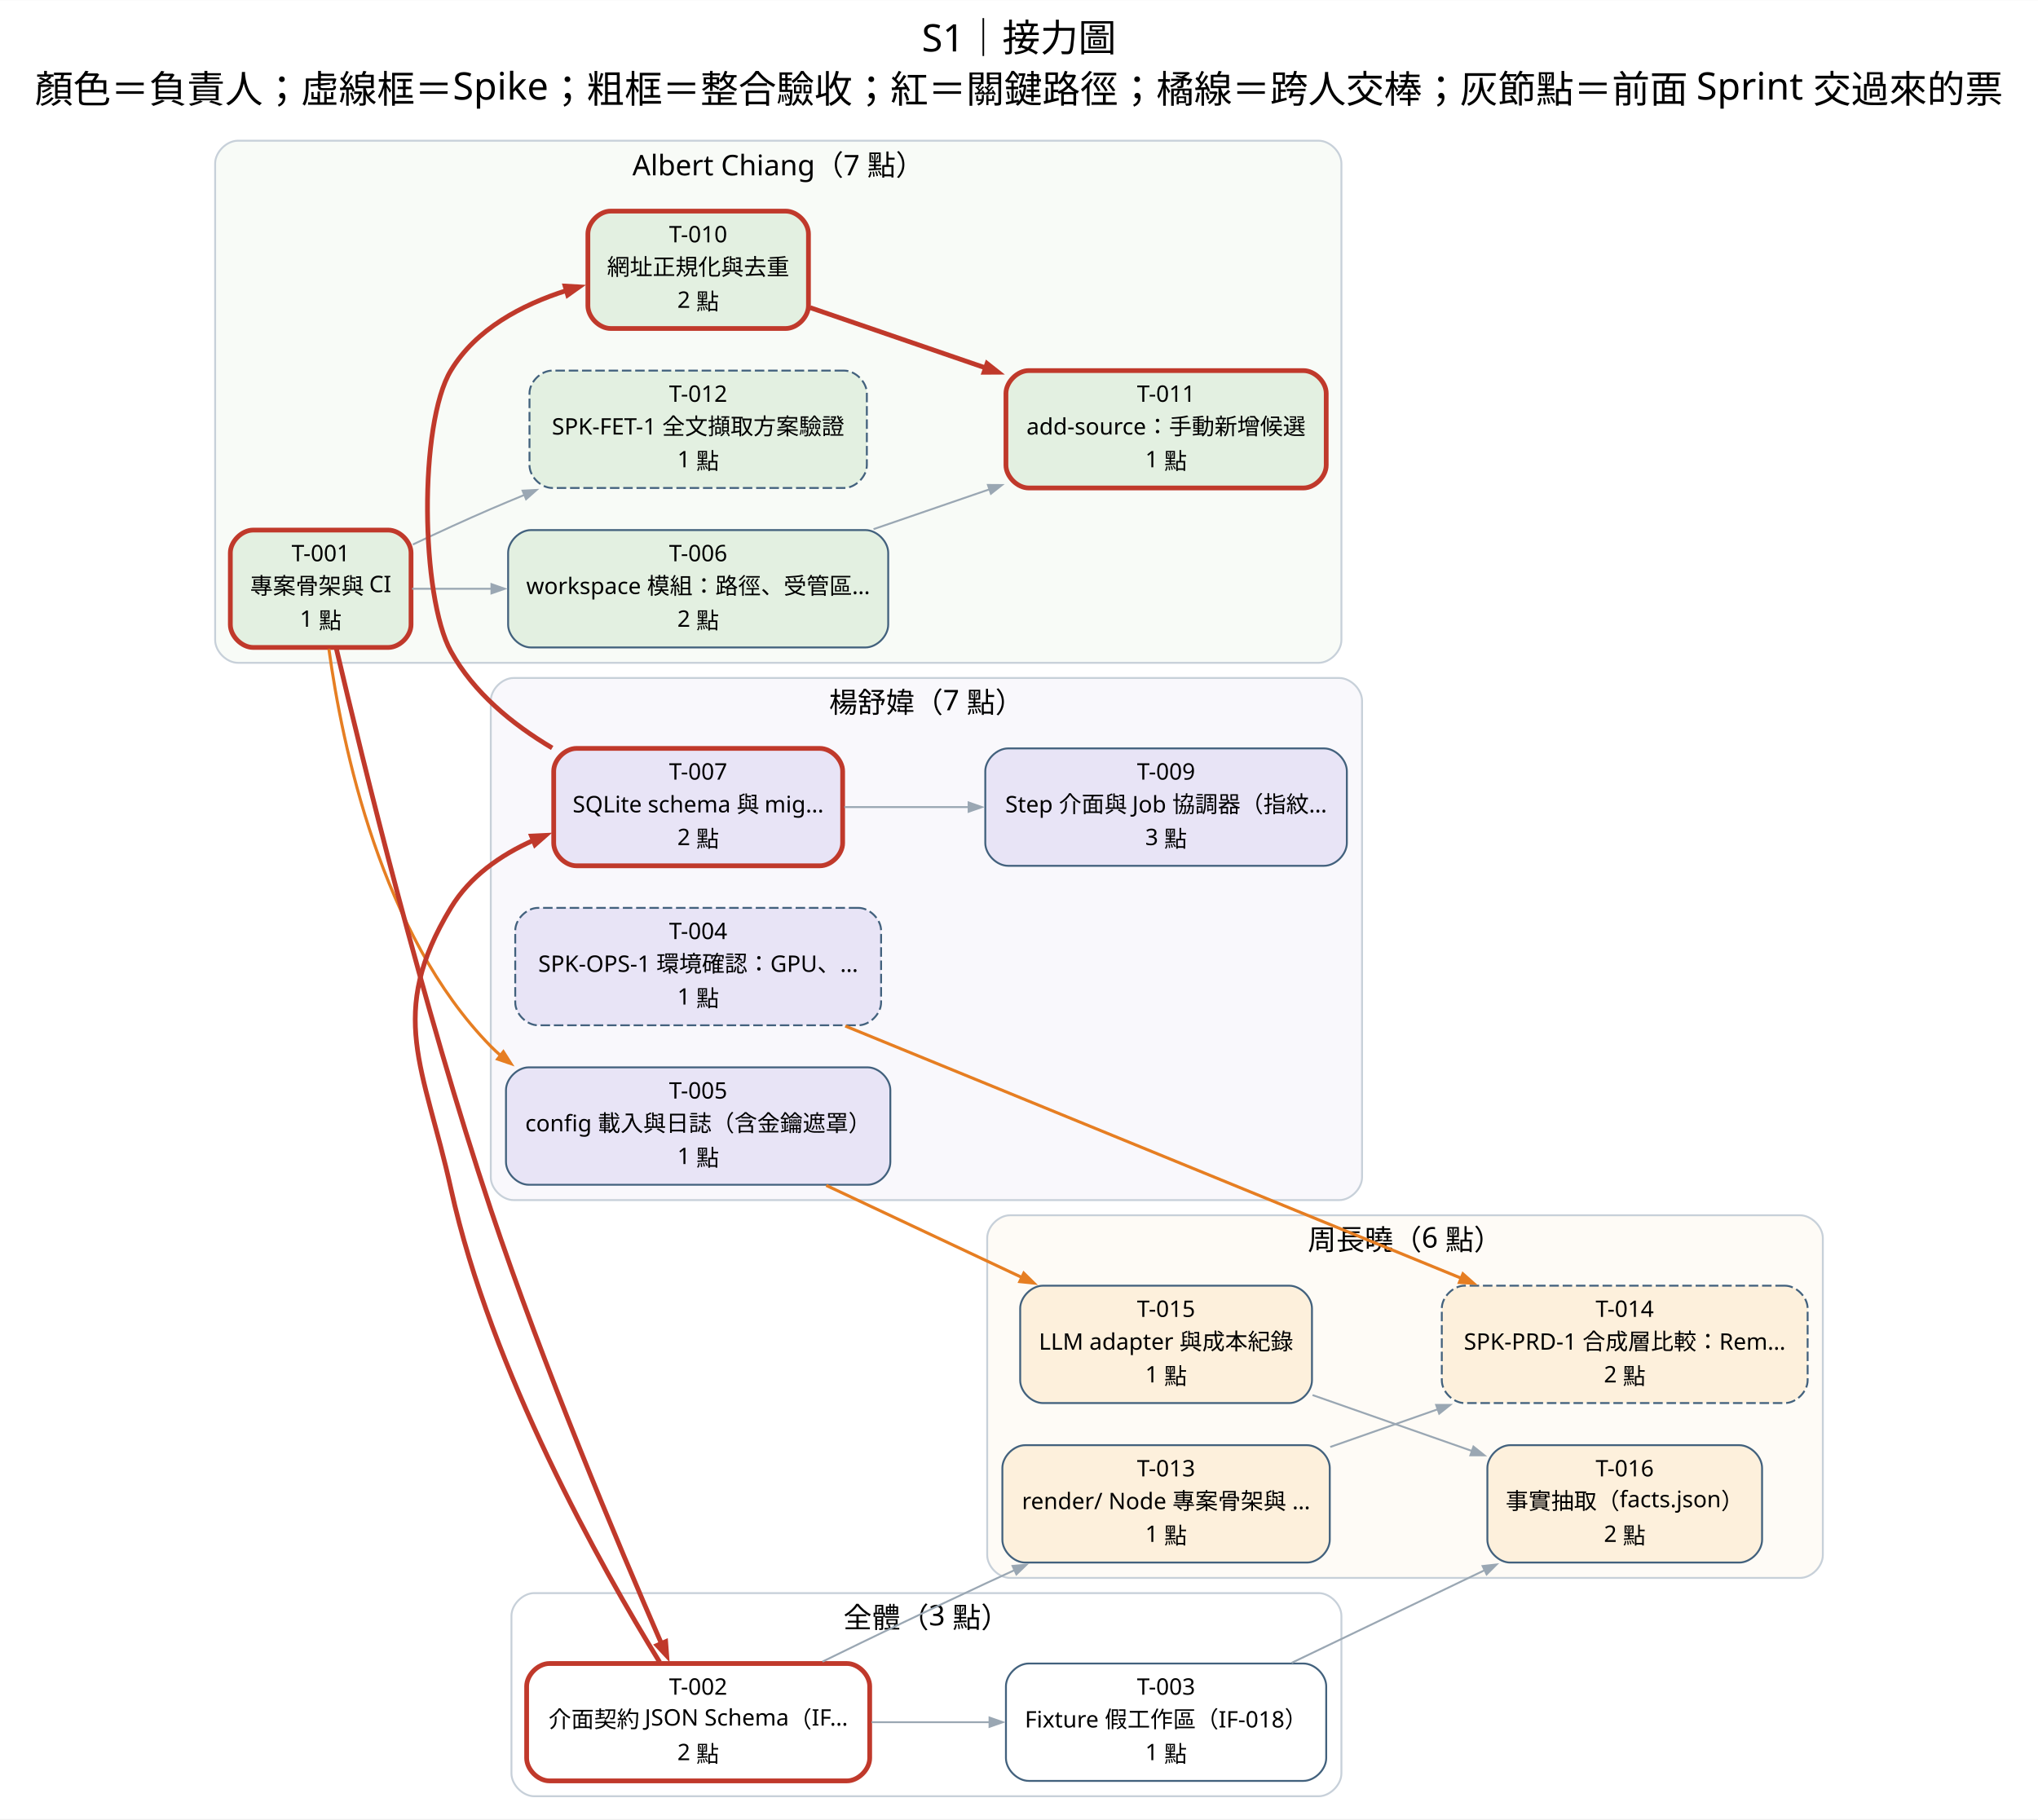
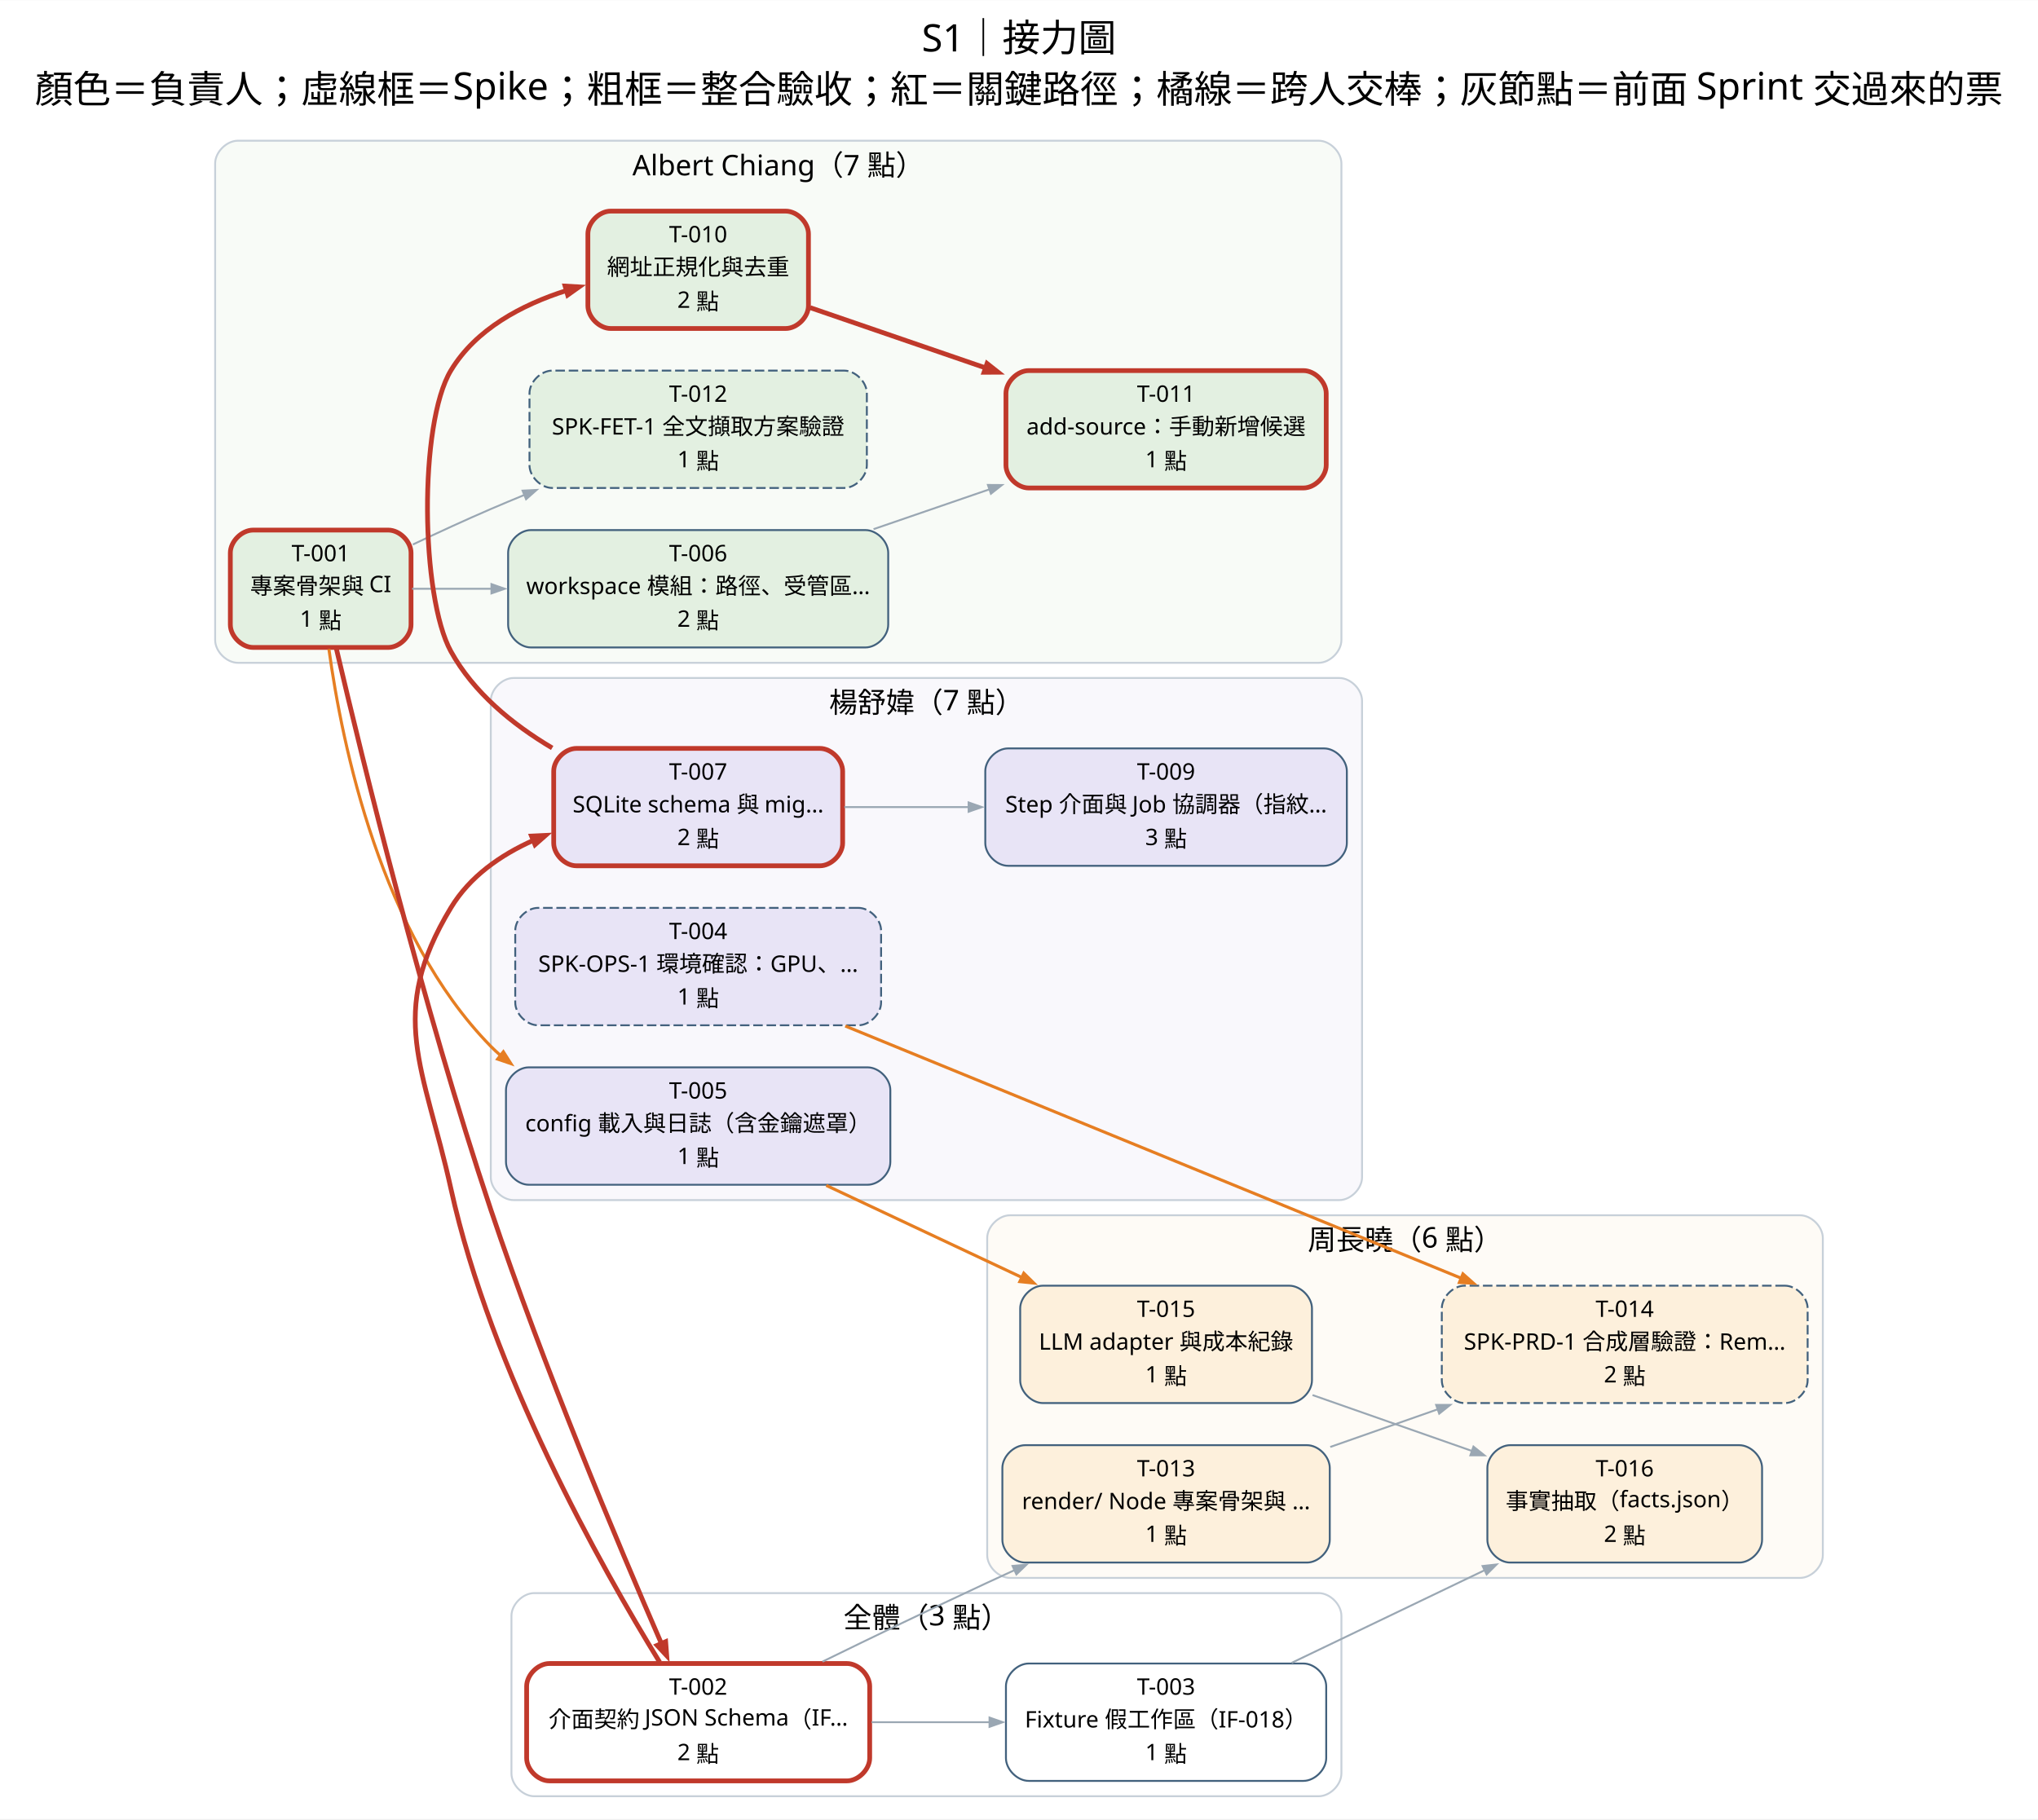
<svg xmlns="http://www.w3.org/2000/svg" width="1073pt" height="958pt" viewBox="0.00 0.00 1073.25 958.00">
  <g id="graph0" class="graph" transform="scale(1 1) rotate(0) translate(4 954)">
    <polygon fill="white" stroke="none" points="-4,4 -4,-954 1069.25,-954 1069.25,4 -4,4" />
    <text text-anchor="middle" x="532.62" y="-927" font-family="Microsoft JhengHei" font-size="20.00">S1｜接力圖</text>
    <text text-anchor="middle" x="532.62" y="-900" font-family="Microsoft JhengHei" font-size="20.00">顏色＝負責人；虛線框＝Spike；粗框＝整合驗收；紅＝關鍵路徑；橘線＝跨人交棒；灰節點＝前面 Sprint 交過來的票</text>
    <g id="clust1" class="cluster">
      <path fill="#e3f0e1" fill-opacity="0.251" stroke="#c7d0d9" d="M121.3,-605C121.3,-605 690.41,-605 690.41,-605 696.41,-605 702.41,-611 702.41,-617 702.41,-617 702.41,-868 702.41,-868 702.41,-874 696.41,-880 690.41,-880 690.41,-880 121.3,-880 121.3,-880 115.3,-880 109.3,-874 109.3,-868 109.3,-868 109.3,-617 109.3,-617 109.3,-611 115.3,-605 121.3,-605" />
      <text text-anchor="middle" x="405.86" y="-861.75" font-family="Microsoft JhengHei" font-size="15.00">Albert Chiang（7 點）</text>
    </g>
    <g id="clust2" class="cluster">
      <path fill="#fdf0dc" fill-opacity="0.251" stroke="#c7d0d9" d="M527.88,-123C527.88,-123 943.94,-123 943.94,-123 949.94,-123 955.94,-129 955.94,-135 955.94,-135 955.94,-302 955.94,-302 955.94,-308 949.94,-314 943.94,-314 943.94,-314 527.88,-314 527.88,-314 521.88,-314 515.88,-308 515.88,-302 515.88,-302 515.88,-135 515.88,-135 515.88,-129 521.88,-123 527.88,-123" />
      <text text-anchor="middle" x="735.91" y="-295.75" font-family="Microsoft JhengHei" font-size="15.00">周長曉（6 點）</text>
    </g>
    <g id="clust3" class="cluster">
      <path fill="#e8e4f6" fill-opacity="0.251" stroke="#c7d0d9" d="M266.46,-322C266.46,-322 701.28,-322 701.28,-322 707.28,-322 713.28,-328 713.28,-334 713.28,-334 713.28,-585 713.28,-585 713.28,-591 707.28,-597 701.28,-597 701.28,-597 266.46,-597 266.46,-597 260.46,-597 254.46,-591 254.46,-585 254.46,-585 254.46,-334 254.46,-334 254.46,-328 260.46,-322 266.46,-322" />
      <text text-anchor="middle" x="483.87" y="-578.75" font-family="Microsoft JhengHei" font-size="15.00">楊舒媁（7 點）</text>
    </g>
    <g id="clust4" class="cluster">
      <path fill="#ffffff" fill-opacity="0.251" stroke="#c7d0d9" d="M277.34,-8C277.34,-8 690.41,-8 690.41,-8 696.41,-8 702.41,-14 702.41,-20 702.41,-20 702.41,-103 702.41,-103 702.41,-109 696.41,-115 690.41,-115 690.41,-115 277.34,-115 277.34,-115 271.34,-115 265.34,-109 265.34,-103 265.34,-103 265.34,-20 265.34,-20 265.34,-14 271.34,-8 277.34,-8" />
      <text text-anchor="middle" x="483.87" y="-96.75" font-family="Microsoft JhengHei" font-size="15.00">全體（3 點）</text>
    </g>
    <g id="node1" class="node">
      <path fill="#e3f0e1" stroke="#c0392b" stroke-width="2.5" d="M200.46,-674.91C200.46,-674.91 129.31,-674.91 129.31,-674.91 123.3,-674.91 117.3,-668.91 117.3,-662.91 117.3,-662.91 117.3,-625.09 117.3,-625.09 117.3,-619.09 123.3,-613.09 129.31,-613.09 129.31,-613.09 200.46,-613.09 200.46,-613.09 206.46,-613.09 212.46,-619.09 212.46,-625.09 212.46,-625.09 212.46,-662.91 212.46,-662.91 212.46,-668.91 206.46,-674.91 200.46,-674.91" />
      <text text-anchor="middle" x="164.88" y="-658.48" font-family="Microsoft JhengHei" font-size="12.00">T-001</text>
      <text text-anchor="middle" x="164.88" y="-641.23" font-family="Microsoft JhengHei" font-size="12.00">專案骨架與 CI</text>
      <text text-anchor="middle" x="164.88" y="-623.98" font-family="Microsoft JhengHei" font-size="12.00">1 點</text>
    </g>
    <g id="node2" class="node">
      <path fill="#e3f0e1" stroke="#42617d" d="M451.75,-674.91C451.75,-674.91 275.59,-674.91 275.59,-674.91 269.59,-674.91 263.59,-668.91 263.59,-662.91 263.59,-662.91 263.59,-625.09 263.59,-625.09 263.59,-619.09 269.59,-613.09 275.59,-613.09 275.59,-613.09 451.75,-613.09 451.75,-613.09 457.75,-613.09 463.75,-619.09 463.75,-625.09 463.75,-625.09 463.75,-662.91 463.75,-662.91 463.75,-668.91 457.75,-674.91 451.75,-674.91" />
      <text text-anchor="middle" x="363.67" y="-658.48" font-family="Microsoft JhengHei" font-size="12.00">T-006</text>
      <text text-anchor="middle" x="363.67" y="-641.23" font-family="Microsoft JhengHei" font-size="12.00">workspace 模組：路徑、受管區…</text>
      <text text-anchor="middle" x="363.67" y="-623.98" font-family="Microsoft JhengHei" font-size="12.00">2 點</text>
    </g>
    <g id="edge4" class="edge">
      <path fill="none" stroke="#9aa7b3" d="M213.02,-644C225.88,-644 240.35,-644 255.1,-644" />
      <polygon fill="#9aa7b3" stroke="#9aa7b3" points="254.81,-646.45 261.81,-644 254.81,-641.55 254.81,-646.45" />
    </g>
    <g id="node5" class="node">
      <path fill="#e3f0e1" stroke="#42617d" stroke-dasharray="5,2" d="M440.5,-758.91C440.5,-758.91 286.84,-758.91 286.84,-758.91 280.84,-758.91 274.84,-752.91 274.84,-746.91 274.84,-746.91 274.84,-709.09 274.84,-709.09 274.84,-703.09 280.84,-697.09 286.84,-697.09 286.84,-697.09 440.5,-697.09 440.5,-697.09 446.5,-697.09 452.5,-703.09 452.5,-709.09 452.5,-709.09 452.5,-746.91 452.5,-746.91 452.5,-752.91 446.5,-758.91 440.5,-758.91" />
      <text text-anchor="middle" x="363.67" y="-742.48" font-family="Microsoft JhengHei" font-size="12.00">T-012</text>
      <text text-anchor="middle" x="363.67" y="-725.23" font-family="Microsoft JhengHei" font-size="12.00">SPK-FET-1 全文擷取方案驗證</text>
      <text text-anchor="middle" x="363.67" y="-707.98" font-family="Microsoft JhengHei" font-size="12.00">1 點</text>
    </g>
    <g id="edge10" class="edge">
      <path fill="none" stroke="#9aa7b3" d="M213.41,-667.31C226.61,-673.57 241.02,-680.21 254.46,-686 260.26,-688.49 266.25,-691 272.31,-693.49" />
      <polygon fill="#9aa7b3" stroke="#9aa7b3" points="271.19,-695.68 278.6,-696.06 273.04,-691.15 271.19,-695.68" />
    </g>
    <g id="node11" class="node">
      <path fill="#e8e4f6" stroke="#42617d" d="M452.87,-391.92C452.87,-391.92 274.46,-391.92 274.46,-391.92 268.46,-391.92 262.46,-385.92 262.46,-379.92 262.46,-379.92 262.46,-342.08 262.46,-342.08 262.46,-336.08 268.46,-330.08 274.46,-330.08 274.46,-330.08 452.87,-330.08 452.87,-330.08 458.87,-330.08 464.87,-336.08 464.87,-342.08 464.87,-342.08 464.87,-379.92 464.87,-379.92 464.87,-385.92 458.87,-391.92 452.87,-391.92" />
      <text text-anchor="middle" x="363.67" y="-375.48" font-family="Microsoft JhengHei" font-size="12.00">T-005</text>
      <text text-anchor="middle" x="363.67" y="-358.23" font-family="Microsoft JhengHei" font-size="12.00">config 載入與日誌（含金鑰遮罩）</text>
      <text text-anchor="middle" x="363.67" y="-340.98" font-family="Microsoft JhengHei" font-size="12.00">1 點</text>
    </g>
    <g id="edge3" class="edge">
      <path fill="none" stroke="#e67e22" stroke-width="1.6" d="M169.21,-612.25C176.15,-561.49 196.68,-461.84 254.46,-403 256.13,-401.3 257.88,-399.67 259.69,-398.1" />
      <polygon fill="#e67e22" stroke="#e67e22" stroke-width="1.6" points="261.08,-400.13 265.07,-393.87 258.05,-396.27 261.08,-400.13" />
    </g>
    <g id="node14" class="node">
      <path fill="#ffffff" stroke="#c0392b" stroke-width="2.5" d="M442,-77.91C442,-77.91 285.34,-77.91 285.34,-77.91 279.34,-77.91 273.34,-71.91 273.34,-65.91 273.34,-65.91 273.34,-28.09 273.34,-28.09 273.34,-22.08 279.34,-16.09 285.34,-16.09 285.34,-16.09 442,-16.09 442,-16.09 448,-16.09 454,-22.09 454,-28.09 454,-28.09 454,-65.91 454,-65.91 454,-71.91 448,-77.91 442,-77.91" />
      <text text-anchor="middle" x="363.67" y="-61.48" font-family="Microsoft JhengHei" font-size="12.00">T-002</text>
      <text text-anchor="middle" x="363.67" y="-44.23" font-family="Microsoft JhengHei" font-size="12.00">介面契約 JSON Schema（IF…</text>
      <text text-anchor="middle" x="363.67" y="-26.98" font-family="Microsoft JhengHei" font-size="12.00">2 點</text>
    </g>
    <g id="edge1" class="edge">
      <path fill="none" stroke="#c0392b" stroke-width="2.5" d="M173.12,-612.53C186.89,-553.81 218.73,-423.82 254.46,-317 282.09,-234.44 321.57,-140.64 344.42,-88.17" />
      <polygon fill="#c0392b" stroke="#c0392b" stroke-width="2.5" points="346.55,-89.42 347.11,-82.02 342.06,-87.46 346.55,-89.42" />
    </g>
    <g id="node4" class="node">
      <path fill="#e3f0e1" stroke="#c0392b" stroke-width="2.5" d="M682.41,-758.91C682.41,-758.91 537.75,-758.91 537.75,-758.91 531.75,-758.91 525.75,-752.91 525.75,-746.91 525.75,-746.91 525.75,-709.09 525.75,-709.09 525.75,-703.09 531.75,-697.09 537.75,-697.09 537.75,-697.09 682.41,-697.09 682.41,-697.09 688.41,-697.09 694.41,-703.09 694.41,-709.09 694.41,-709.09 694.41,-746.91 694.41,-746.91 694.41,-752.91 688.41,-758.91 682.41,-758.91" />
      <text text-anchor="middle" x="610.08" y="-742.48" font-family="Microsoft JhengHei" font-size="12.00">T-011</text>
      <text text-anchor="middle" x="610.08" y="-725.23" font-family="Microsoft JhengHei" font-size="12.00">add-source：手動新增候選</text>
      <text text-anchor="middle" x="610.08" y="-707.98" font-family="Microsoft JhengHei" font-size="12.00">1 點</text>
    </g>
    <g id="edge9" class="edge">
      <path fill="none" stroke="#9aa7b3" d="M456.03,-675.4C476.02,-682.27 497.18,-689.54 517.19,-696.42" />
      <polygon fill="#9aa7b3" stroke="#9aa7b3" points="516.25,-698.69 523.67,-698.64 517.84,-694.05 516.25,-698.69" />
    </g>
    <g id="node3" class="node">
      <path fill="#e3f0e1" stroke="#c0392b" stroke-width="2.5" d="M409.75,-842.91C409.75,-842.91 317.59,-842.91 317.59,-842.91 311.59,-842.91 305.59,-836.91 305.59,-830.91 305.59,-830.91 305.59,-793.09 305.59,-793.09 305.59,-787.09 311.59,-781.09 317.59,-781.09 317.59,-781.09 409.75,-781.09 409.75,-781.09 415.75,-781.09 421.75,-787.09 421.75,-793.09 421.75,-793.09 421.75,-830.91 421.75,-830.91 421.75,-836.91 415.75,-842.91 409.75,-842.91" />
      <text text-anchor="middle" x="363.67" y="-826.48" font-family="Microsoft JhengHei" font-size="12.00">T-010</text>
      <text text-anchor="middle" x="363.67" y="-809.23" font-family="Microsoft JhengHei" font-size="12.00">網址正規化與去重</text>
      <text text-anchor="middle" x="363.67" y="-791.98" font-family="Microsoft JhengHei" font-size="12.00">2 點</text>
    </g>
    <g id="edge8" class="edge">
      <path fill="none" stroke="#c0392b" stroke-width="2.5" d="M422.59,-792.09C450.23,-782.59 484.01,-770.99 515.18,-760.27" />
      <polygon fill="#c0392b" stroke="#c0392b" stroke-width="2.5" points="515.8,-762.65 521.62,-758.06 514.21,-758.02 515.8,-762.65" />
    </g>
    <g id="node6" class="node">
      <path fill="#fdf0dc" stroke="#42617d" d="M684.28,-192.91C684.28,-192.91 535.87,-192.91 535.87,-192.91 529.87,-192.91 523.87,-186.91 523.87,-180.91 523.87,-180.91 523.87,-143.09 523.87,-143.09 523.87,-137.09 529.87,-131.09 535.87,-131.09 535.87,-131.09 684.28,-131.09 684.28,-131.09 690.28,-131.09 696.28,-137.09 696.28,-143.09 696.28,-143.09 696.28,-180.91 696.28,-180.91 696.28,-186.91 690.28,-192.91 684.28,-192.91" />
      <text text-anchor="middle" x="610.08" y="-176.47" font-family="Microsoft JhengHei" font-size="12.00">T-013</text>
      <text text-anchor="middle" x="610.08" y="-159.22" font-family="Microsoft JhengHei" font-size="12.00">render/ Node 專案骨架與 …</text>
      <text text-anchor="middle" x="610.08" y="-141.97" font-family="Microsoft JhengHei" font-size="12.00">1 點</text>
    </g>
    <g id="node7" class="node">
      <path fill="#fdf0dc" stroke="#42617d" stroke-dasharray="5,2" d="M935.94,-276.92C935.94,-276.92 767.28,-276.92 767.28,-276.92 761.28,-276.92 755.28,-270.92 755.28,-264.92 755.28,-264.92 755.28,-227.09 755.28,-227.09 755.28,-221.09 761.28,-215.09 767.28,-215.09 767.28,-215.09 935.94,-215.09 935.94,-215.09 941.94,-215.09 947.94,-221.09 947.94,-227.09 947.94,-227.09 947.94,-264.92 947.94,-264.92 947.94,-270.92 941.94,-276.92 935.94,-276.92" />
      <text text-anchor="middle" x="851.61" y="-260.48" font-family="Microsoft JhengHei" font-size="12.00">T-014</text>
-       <text text-anchor="middle" x="851.61" y="-243.22" font-family="Microsoft JhengHei" font-size="12.00">SPK-PRD-1 合成層比較：Rem…</text>
+       <text text-anchor="middle" x="851.61" y="-243.22" font-family="Microsoft JhengHei" font-size="12.00">SPK-PRD-1 合成層驗證：Rem…</text>
      <text text-anchor="middle" x="851.61" y="-225.97" font-family="Microsoft JhengHei" font-size="12.00">2 點</text>
    </g>
    <g id="edge13" class="edge">
      <path fill="none" stroke="#9aa7b3" d="M696.54,-191.97C714.88,-198.4 734.39,-205.24 753.15,-211.82" />
      <polygon fill="#9aa7b3" stroke="#9aa7b3" points="752.29,-214.12 759.71,-214.12 753.91,-209.49 752.29,-214.12" />
    </g>
    <g id="node8" class="node">
      <path fill="#fdf0dc" stroke="#42617d" d="M674.91,-276.92C674.91,-276.92 545.25,-276.92 545.25,-276.92 539.25,-276.92 533.25,-270.92 533.25,-264.92 533.25,-264.92 533.25,-227.09 533.25,-227.09 533.25,-221.09 539.25,-215.09 545.25,-215.09 545.25,-215.09 674.91,-215.09 674.91,-215.09 680.91,-215.09 686.91,-221.09 686.91,-227.09 686.91,-227.09 686.91,-264.92 686.91,-264.92 686.91,-270.92 680.91,-276.92 674.91,-276.92" />
      <text text-anchor="middle" x="610.08" y="-260.48" font-family="Microsoft JhengHei" font-size="12.00">T-015</text>
      <text text-anchor="middle" x="610.08" y="-243.22" font-family="Microsoft JhengHei" font-size="12.00">LLM adapter 與成本紀錄</text>
      <text text-anchor="middle" x="610.08" y="-225.97" font-family="Microsoft JhengHei" font-size="12.00">1 點</text>
    </g>
    <g id="node9" class="node">
      <path fill="#fdf0dc" stroke="#42617d" d="M911.94,-192.91C911.94,-192.91 791.28,-192.91 791.28,-192.91 785.28,-192.91 779.28,-186.91 779.28,-180.91 779.28,-180.91 779.28,-143.09 779.28,-143.09 779.28,-137.09 785.28,-131.09 791.28,-131.09 791.28,-131.09 911.94,-131.09 911.94,-131.09 917.94,-131.09 923.94,-137.09 923.94,-143.09 923.94,-143.09 923.94,-180.91 923.94,-180.91 923.94,-186.91 917.94,-192.91 911.94,-192.91" />
      <text text-anchor="middle" x="851.61" y="-176.47" font-family="Microsoft JhengHei" font-size="12.00">T-016</text>
      <text text-anchor="middle" x="851.61" y="-159.22" font-family="Microsoft JhengHei" font-size="12.00">事實抽取（facts.json）</text>
      <text text-anchor="middle" x="851.61" y="-141.97" font-family="Microsoft JhengHei" font-size="12.00">2 點</text>
    </g>
    <g id="edge15" class="edge">
      <path fill="none" stroke="#9aa7b3" d="M687.2,-219.31C714.01,-209.91 744.19,-199.32 771.26,-189.83" />
      <polygon fill="#9aa7b3" stroke="#9aa7b3" points="771.95,-192.18 777.75,-187.55 770.33,-187.56 771.95,-192.18" />
    </g>
    <g id="node10" class="node">
      <path fill="#e8e4f6" stroke="#42617d" stroke-dasharray="5,2" d="M448,-475.92C448,-475.92 279.34,-475.92 279.34,-475.92 273.34,-475.92 267.34,-469.92 267.34,-463.92 267.34,-463.92 267.34,-426.08 267.34,-426.08 267.34,-420.08 273.34,-414.08 279.34,-414.08 279.34,-414.08 448,-414.08 448,-414.08 454,-414.08 460,-420.08 460,-426.08 460,-426.08 460,-463.92 460,-463.92 460,-469.92 454,-475.92 448,-475.92" />
      <text text-anchor="middle" x="363.67" y="-459.48" font-family="Microsoft JhengHei" font-size="12.00">T-004</text>
      <text text-anchor="middle" x="363.67" y="-442.23" font-family="Microsoft JhengHei" font-size="12.00">SPK-OPS-1 環境確認：GPU、…</text>
      <text text-anchor="middle" x="363.67" y="-424.98" font-family="Microsoft JhengHei" font-size="12.00">1 點</text>
    </g>
    <g id="edge12" class="edge">
      <path fill="none" stroke="#e67e22" stroke-width="1.6" d="M441.13,-413.69C529.3,-377.58 673.82,-318.4 765.49,-280.86" />
      <polygon fill="#e67e22" stroke="#e67e22" stroke-width="1.6" points="766.41,-283.13 771.96,-278.21 764.55,-278.6 766.41,-283.13" />
    </g>
    <g id="edge14" class="edge">
      <path fill="none" stroke="#e67e22" stroke-width="1.6" d="M431.13,-329.73C463.06,-314.71 501.45,-296.64 534.38,-281.15" />
      <polygon fill="#e67e22" stroke="#e67e22" stroke-width="1.6" points="535.15,-283.49 540.44,-278.3 533.06,-279.06 535.15,-283.49" />
    </g>
    <g id="node12" class="node">
      <path fill="#e8e4f6" stroke="#c0392b" stroke-width="2.5" d="M427.75,-559.91C427.75,-559.91 299.59,-559.91 299.59,-559.91 293.59,-559.91 287.59,-553.91 287.59,-547.91 287.59,-547.91 287.59,-510.08 287.59,-510.08 287.59,-504.08 293.59,-498.08 299.59,-498.08 299.59,-498.08 427.75,-498.08 427.75,-498.08 433.75,-498.08 439.75,-504.08 439.75,-510.08 439.75,-510.08 439.75,-547.91 439.75,-547.91 439.75,-553.91 433.75,-559.91 427.75,-559.91" />
      <text text-anchor="middle" x="363.67" y="-543.48" font-family="Microsoft JhengHei" font-size="12.00">T-007</text>
      <text text-anchor="middle" x="363.67" y="-526.23" font-family="Microsoft JhengHei" font-size="12.00">SQLite schema 與 mig…</text>
      <text text-anchor="middle" x="363.67" y="-508.98" font-family="Microsoft JhengHei" font-size="12.00">2 點</text>
    </g>
    <g id="edge7" class="edge">
      <path fill="none" stroke="#c0392b" stroke-width="2.5" d="M286.79,-560.15C265.72,-572.66 245.41,-589.37 233.46,-611 217.57,-639.79 216.44,-730.86 233.46,-759 246.62,-780.74 270.62,-793.57 294.45,-801.13" />
      <polygon fill="#c0392b" stroke="#c0392b" stroke-width="2.5" points="293.59,-803.43 300.99,-803.01 294.95,-798.72 293.59,-803.43" />
    </g>
    <g id="node13" class="node">
      <path fill="#e8e4f6" stroke="#42617d" d="M693.28,-559.91C693.28,-559.91 526.87,-559.91 526.87,-559.91 520.87,-559.91 514.87,-553.91 514.87,-547.91 514.87,-547.91 514.87,-510.08 514.87,-510.08 514.87,-504.08 520.87,-498.08 526.87,-498.08 526.87,-498.08 693.28,-498.08 693.28,-498.08 699.28,-498.08 705.28,-504.08 705.28,-510.08 705.28,-510.08 705.28,-547.91 705.28,-547.91 705.28,-553.91 699.28,-559.91 693.28,-559.91" />
      <text text-anchor="middle" x="610.08" y="-543.48" font-family="Microsoft JhengHei" font-size="12.00">T-009</text>
      <text text-anchor="middle" x="610.08" y="-526.23" font-family="Microsoft JhengHei" font-size="12.00">Step 介面與 Job 協調器（指紋…</text>
      <text text-anchor="middle" x="610.08" y="-508.98" font-family="Microsoft JhengHei" font-size="12.00">3 點</text>
    </g>
    <g id="edge6" class="edge">
      <path fill="none" stroke="#9aa7b3" d="M440.66,-529C461.41,-529 484.25,-529 506.23,-529" />
      <polygon fill="#9aa7b3" stroke="#9aa7b3" points="506.09,-531.45 513.09,-529 506.09,-526.55 506.09,-531.45" />
    </g>
    <g id="edge11" class="edge">
      <path fill="none" stroke="#9aa7b3" d="M429.14,-78.91C455.61,-91.86 486.62,-106.84 514.88,-120 519.89,-122.34 525.07,-124.72 530.3,-127.11" />
      <polygon fill="#9aa7b3" stroke="#9aa7b3" points="529.22,-129.31 536.6,-129.98 531.25,-124.85 529.22,-129.31" />
    </g>
    <g id="edge5" class="edge">
      <path fill="none" stroke="#c0392b" stroke-width="2.5" d="M343.37,-78.66C312.39,-129.05 254.7,-231.65 233.46,-328 219.31,-392.24 199.41,-419.72 233.46,-476 243.38,-492.39 259.45,-503.71 276.97,-511.53" />
      <polygon fill="#c0392b" stroke="#c0392b" stroke-width="2.5" points="275.91,-513.74 283.32,-514.1 277.75,-509.2 275.91,-513.74" />
    </g>
    <g id="node15" class="node">
      <path fill="#ffffff" stroke="#42617d" d="M682.41,-77.91C682.41,-77.91 537.75,-77.91 537.75,-77.91 531.75,-77.91 525.75,-71.91 525.75,-65.91 525.75,-65.91 525.75,-28.09 525.75,-28.09 525.75,-22.08 531.75,-16.09 537.75,-16.09 537.75,-16.09 682.41,-16.09 682.41,-16.09 688.41,-16.09 694.41,-22.09 694.41,-28.09 694.41,-28.09 694.41,-65.91 694.41,-65.91 694.41,-71.91 688.41,-77.91 682.41,-77.91" />
      <text text-anchor="middle" x="610.08" y="-61.48" font-family="Microsoft JhengHei" font-size="12.00">T-003</text>
      <text text-anchor="middle" x="610.08" y="-44.23" font-family="Microsoft JhengHei" font-size="12.00">Fixture 假工作區（IF-018）</text>
      <text text-anchor="middle" x="610.08" y="-26.98" font-family="Microsoft JhengHei" font-size="12.00">1 點</text>
    </g>
    <g id="edge2" class="edge">
      <path fill="none" stroke="#9aa7b3" d="M454.98,-47C475.3,-47 496.88,-47 517.26,-47" />
      <polygon fill="#9aa7b3" stroke="#9aa7b3" points="517.1,-49.45 524.1,-47 517.1,-44.55 517.1,-49.45" />
    </g>
    <g id="edge16" class="edge">
      <path fill="none" stroke="#9aa7b3" d="M676.22,-78.27C707.64,-93.36 745.45,-111.51 777.82,-127.05" />
      <polygon fill="#9aa7b3" stroke="#9aa7b3" points="776.76,-129.26 784.13,-130.08 778.88,-124.84 776.76,-129.26" />
    </g>
  </g>
</svg>
